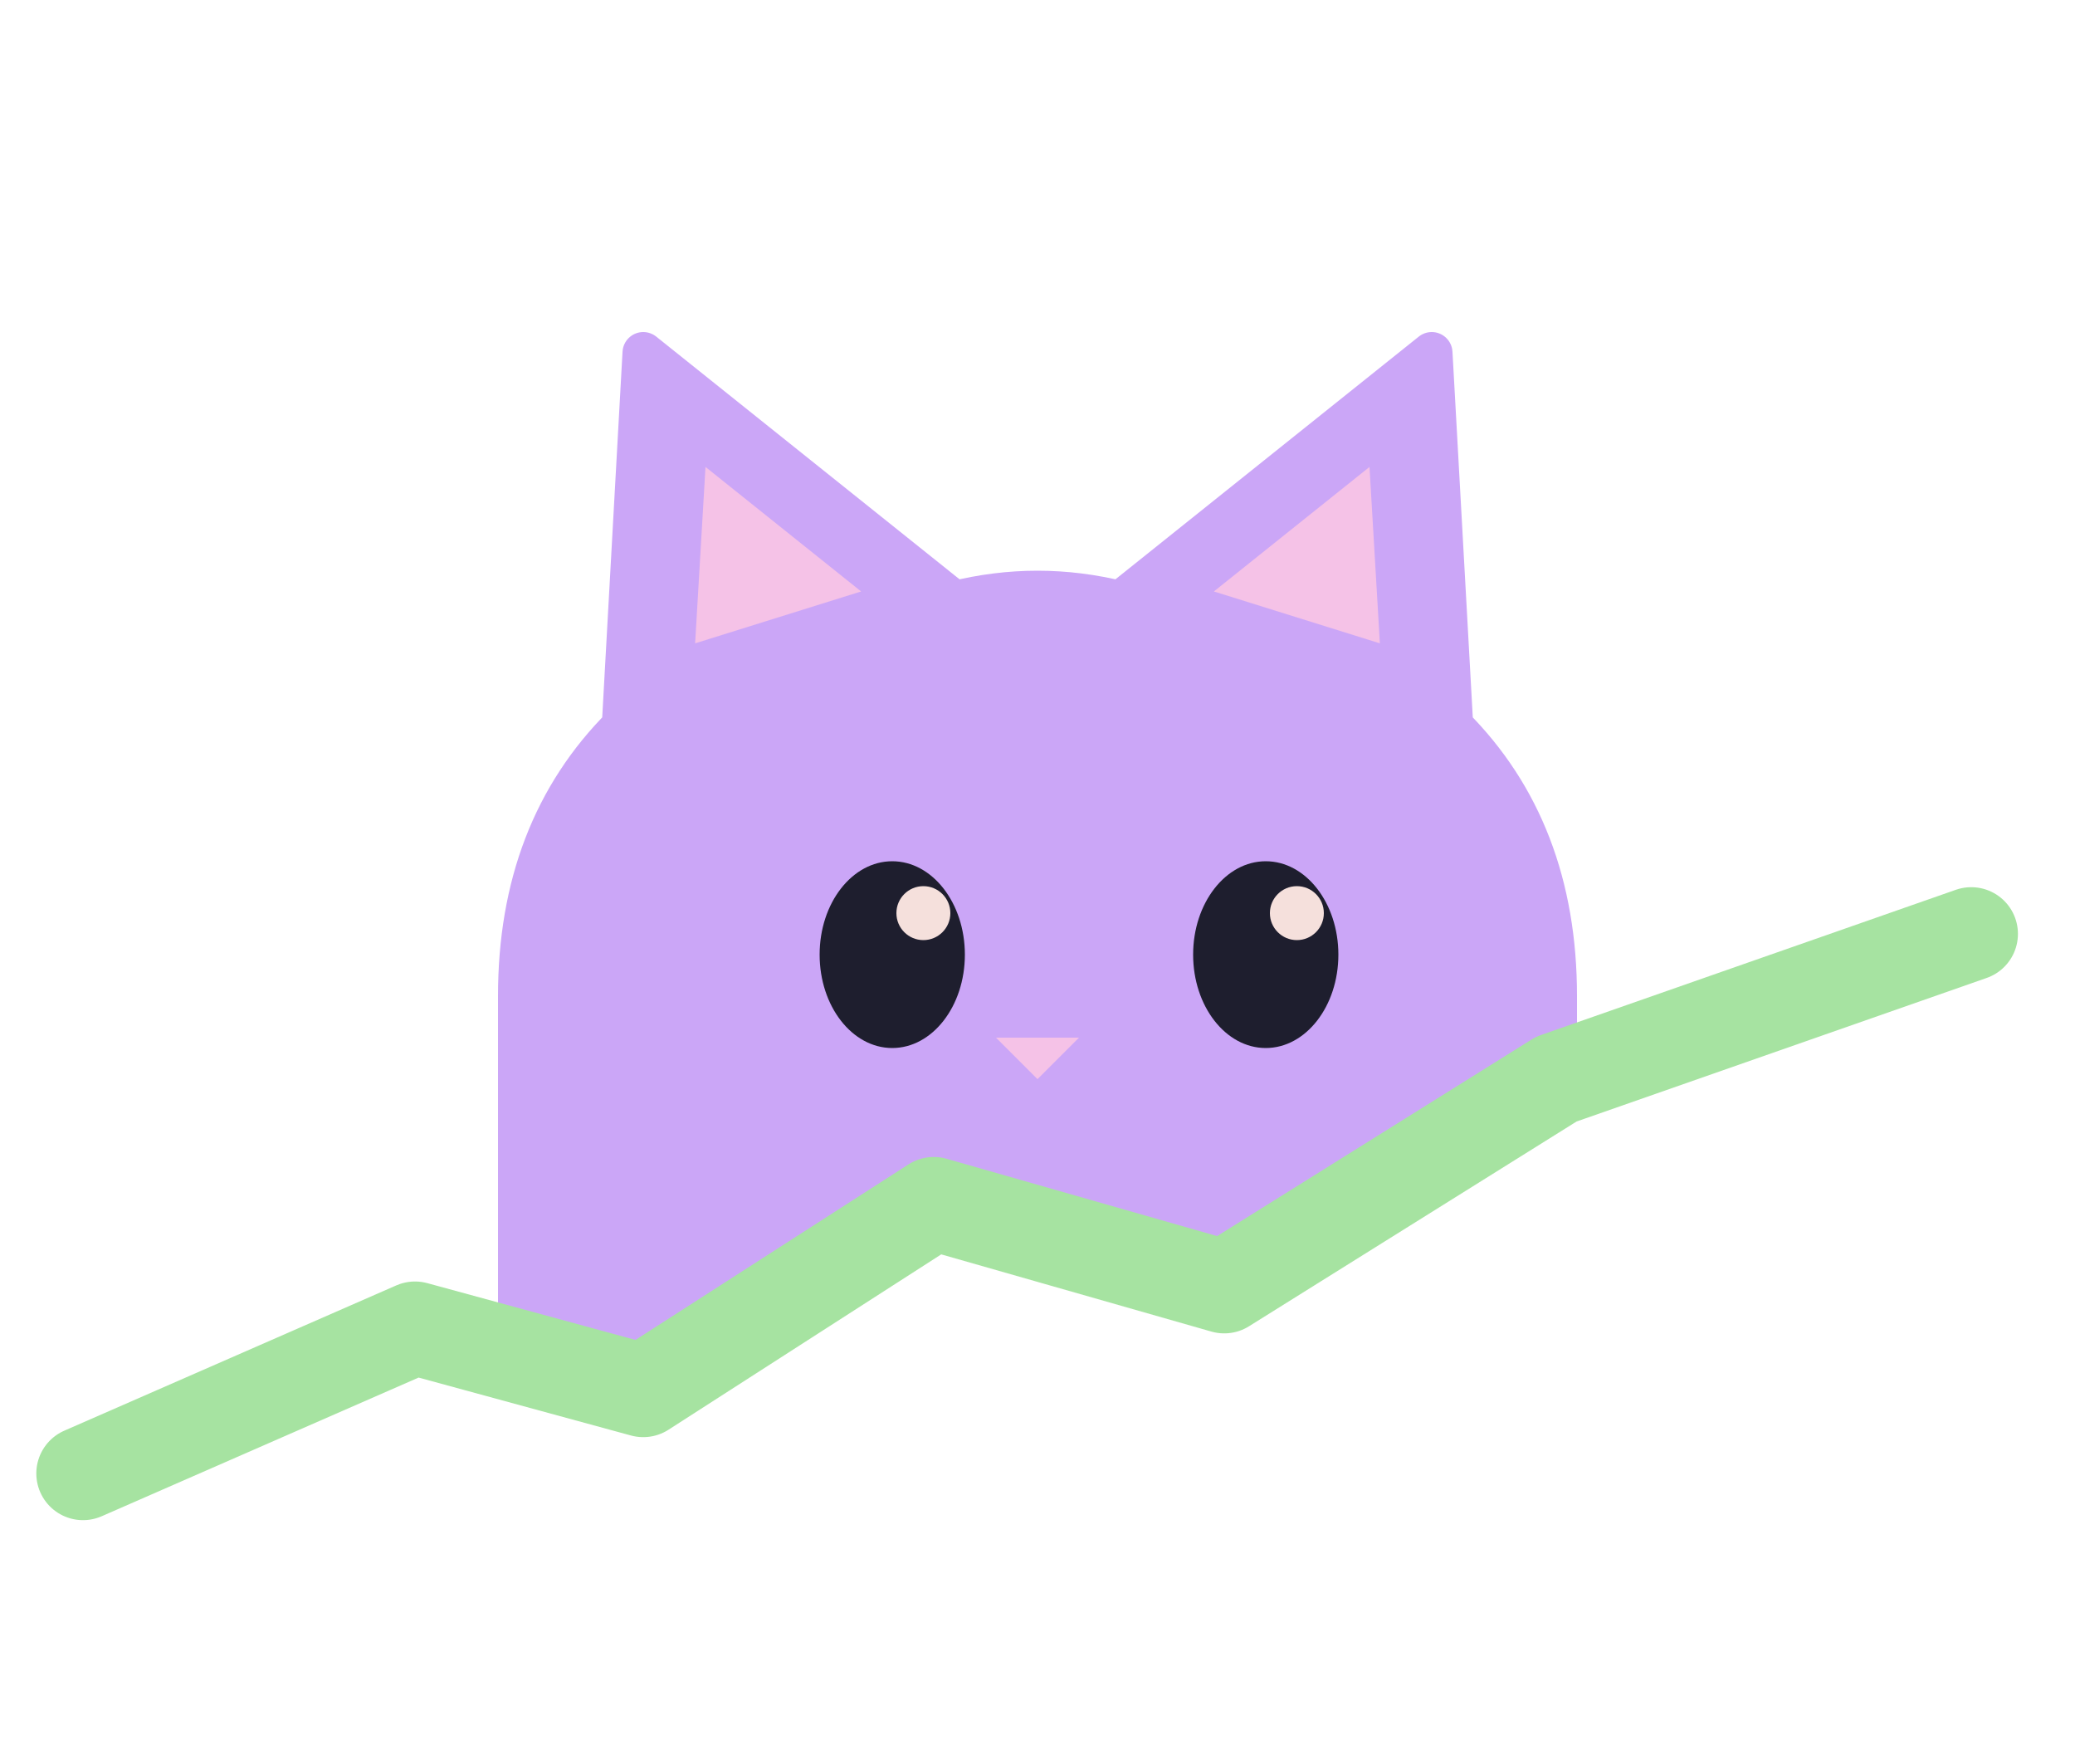
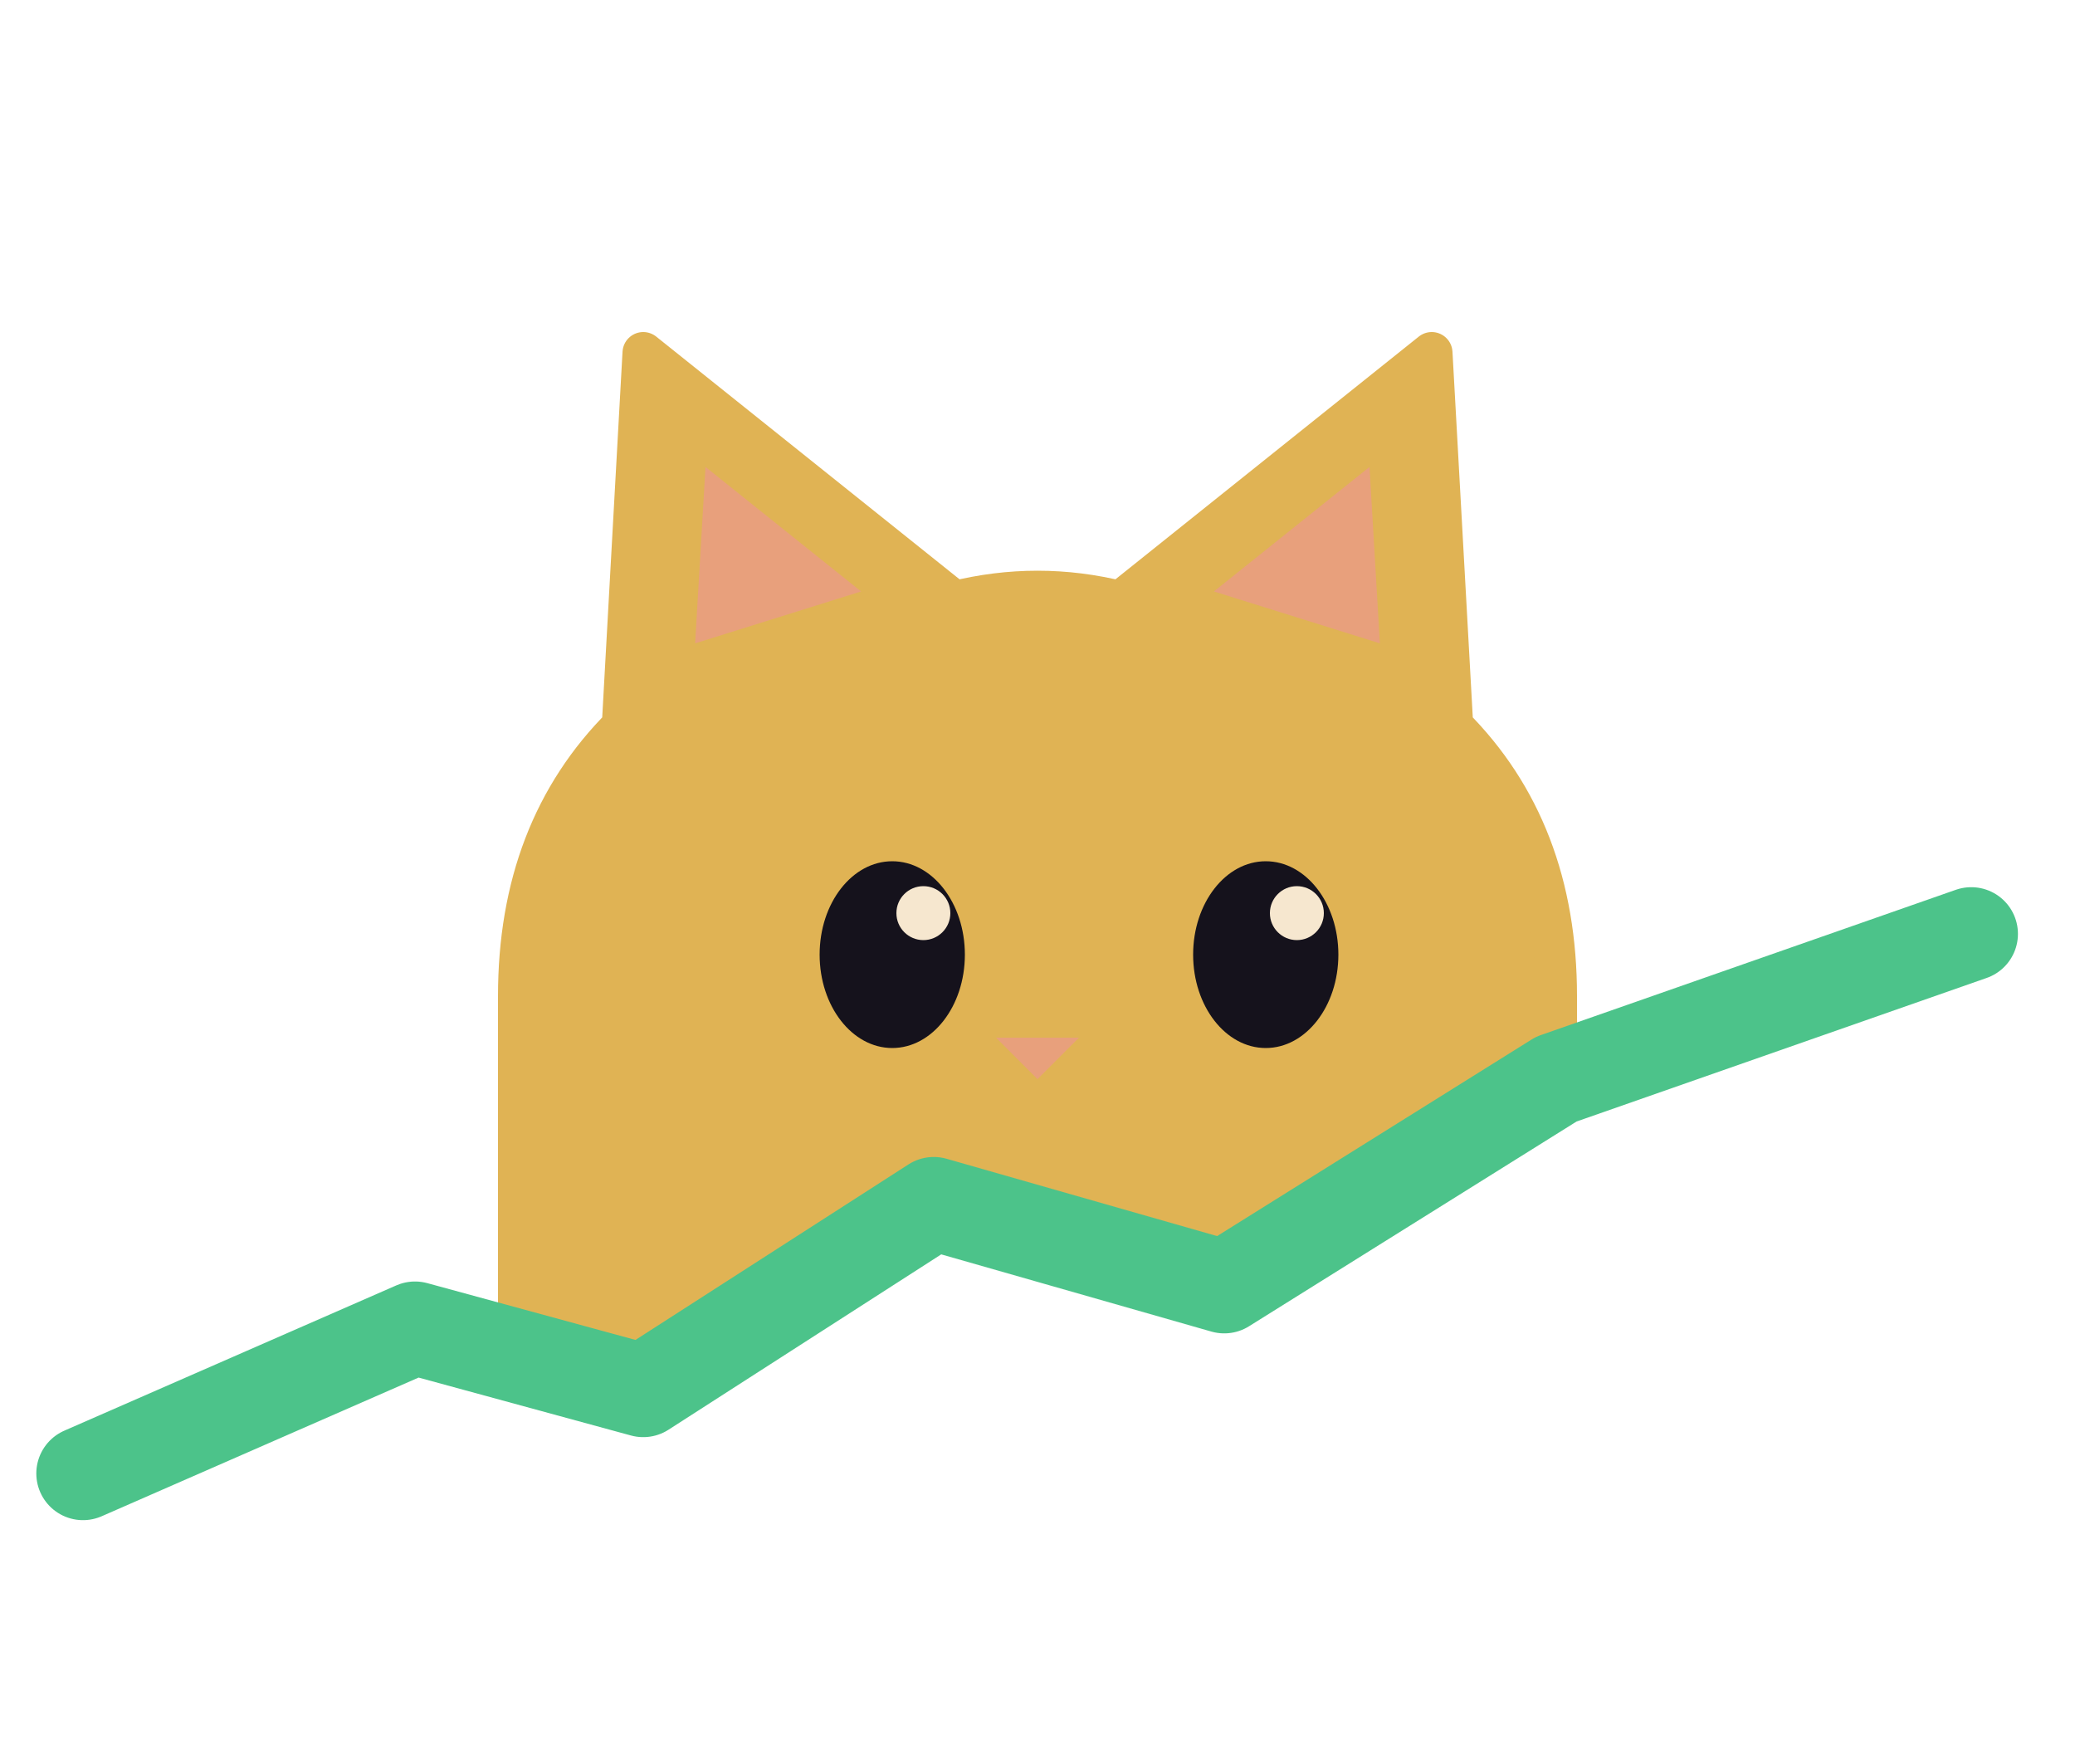
<svg xmlns="http://www.w3.org/2000/svg" viewBox="0 0 200 170" role="img" aria-label="Prolepsis logo: a cat peeking over a rising price line">
  <defs>
    <clipPath id="above">
      <polygon points="0,0 200,0 200,88 190,90 150,104 118,124 90,116 62,134 40,128 8,142 0,142" />
    </clipPath>
  </defs>
  <g clip-path="url(#above)">
-     <path d="M50 150 L50 96 Q50 80 60 70 L62 34 L92 58 Q100 56 108 58 L138 34 L140 70 Q150 80 150 96 L150 150 Z" fill="#CBA6F7" stroke="#CBA6F7" stroke-width="4" stroke-linejoin="round" />
-     <polygon points="67,62 68,45 83,57" fill="#F5C2E7" />
-     <polygon points="133,62 132,45 117,57" fill="#F5C2E7" />
-     <ellipse cx="86" cy="92" rx="7" ry="9" fill="#1E1E2E" />
-     <ellipse cx="122" cy="92" rx="7" ry="9" fill="#1E1E2E" />
-     <circle cx="89" cy="88" r="2.6" fill="#F5E0DC" />
-     <circle cx="125" cy="88" r="2.6" fill="#F5E0DC" />
-     <path d="M100 104 L96 100 L104 100 Z" fill="#F5C2E7" />
+     <path d="M50 150 L50 96 Q50 80 60 70 L62 34 L92 58 Q100 56 108 58 L138 34 L140 70 Q150 80 150 96 L150 150 Z" fill="#e0b354" stroke="#e0b354" stroke-width="4" stroke-linejoin="round" />
+     <polygon points="67,62 68,45 83,57" fill="#e8a07c" />
+     <polygon points="133,62 132,45 117,57" fill="#e8a07c" />
+     <ellipse cx="86" cy="92" rx="7" ry="9" fill="#15121c" />
+     <ellipse cx="122" cy="92" rx="7" ry="9" fill="#15121c" />
+     <circle cx="89" cy="88" r="2.6" fill="#f6e7cf" />
+     <circle cx="125" cy="88" r="2.6" fill="#f6e7cf" />
+     <path d="M100 104 L96 100 L104 100 Z" fill="#e8a07c" />
  </g>
-   <polyline points="8,142 40,128 62,134 90,116 118,124 150,104 190,90" fill="none" stroke="#A6E3A1" stroke-width="9" stroke-linecap="round" stroke-linejoin="round" />
+   <polyline points="8,142 40,128 62,134 90,116 118,124 150,104 190,90" fill="none" stroke="#4cc38a" stroke-width="9" stroke-linecap="round" stroke-linejoin="round" />
</svg>
